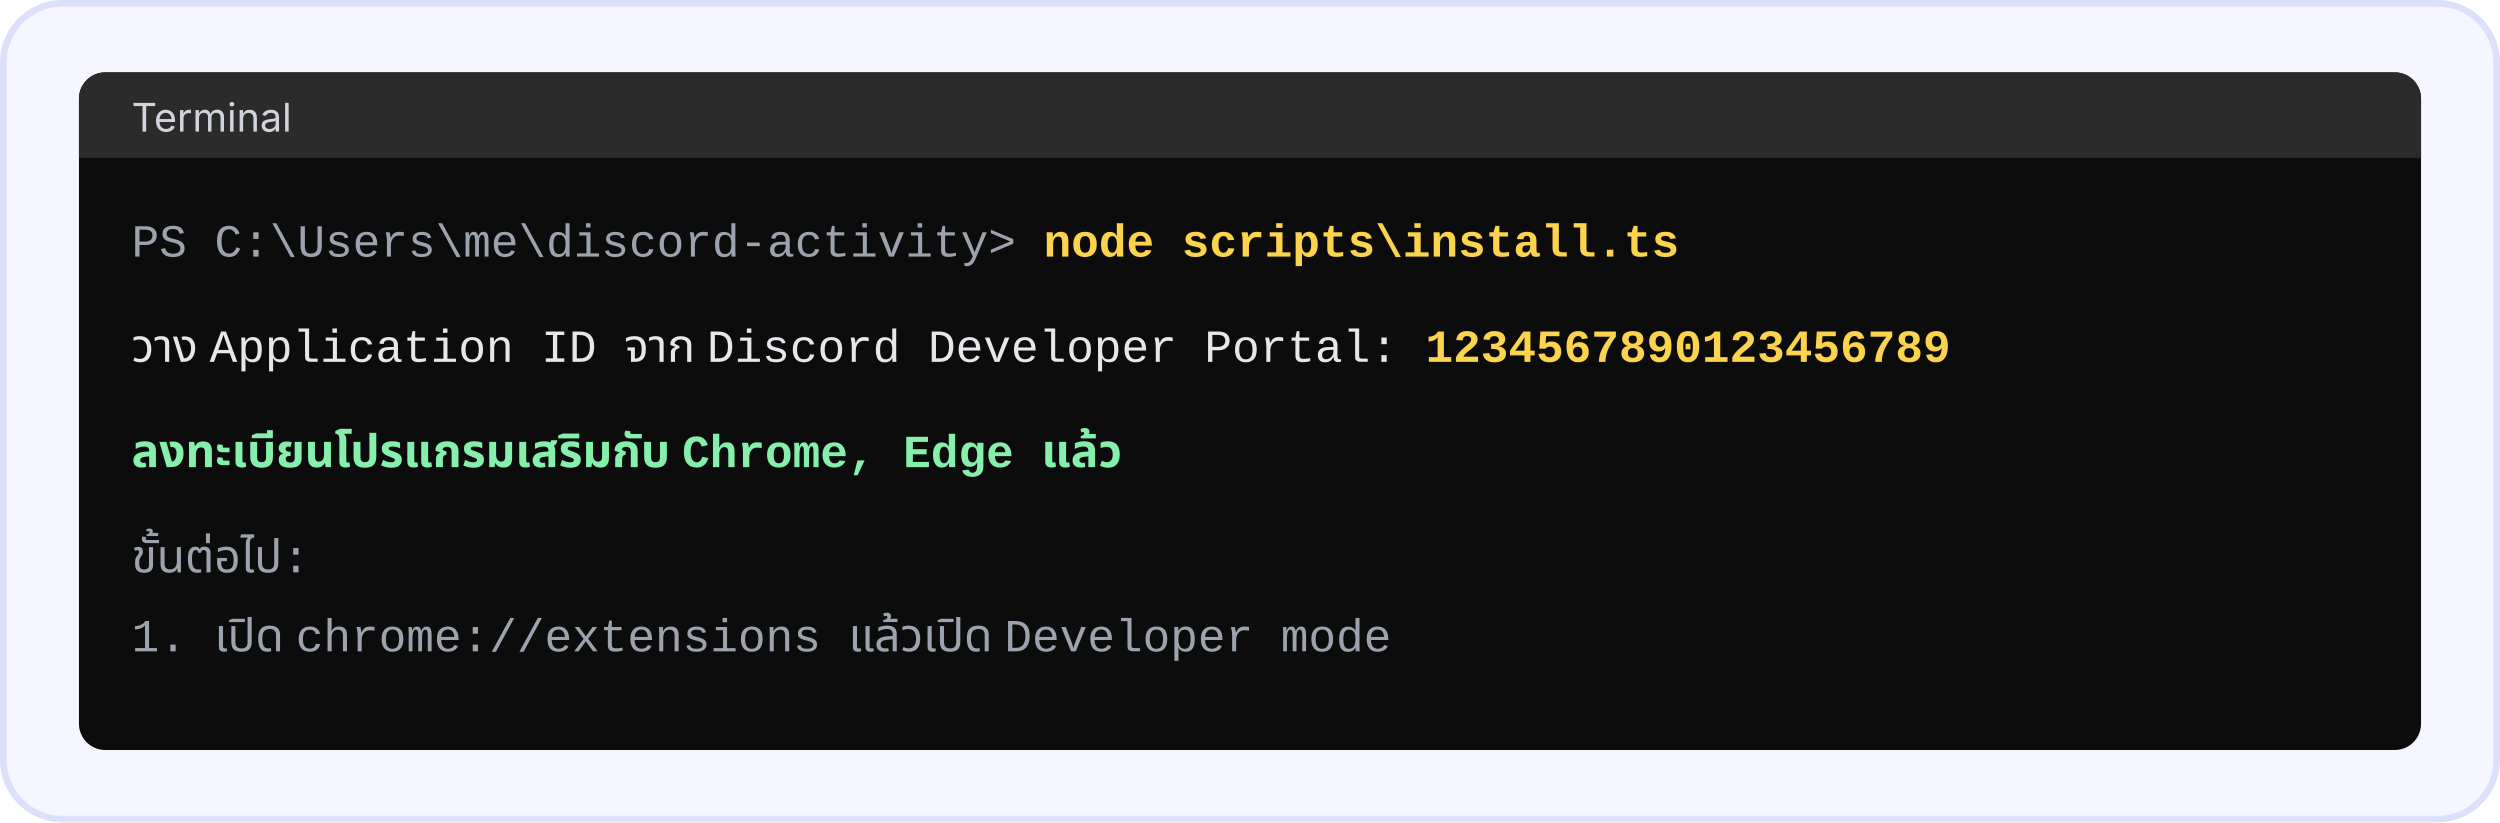
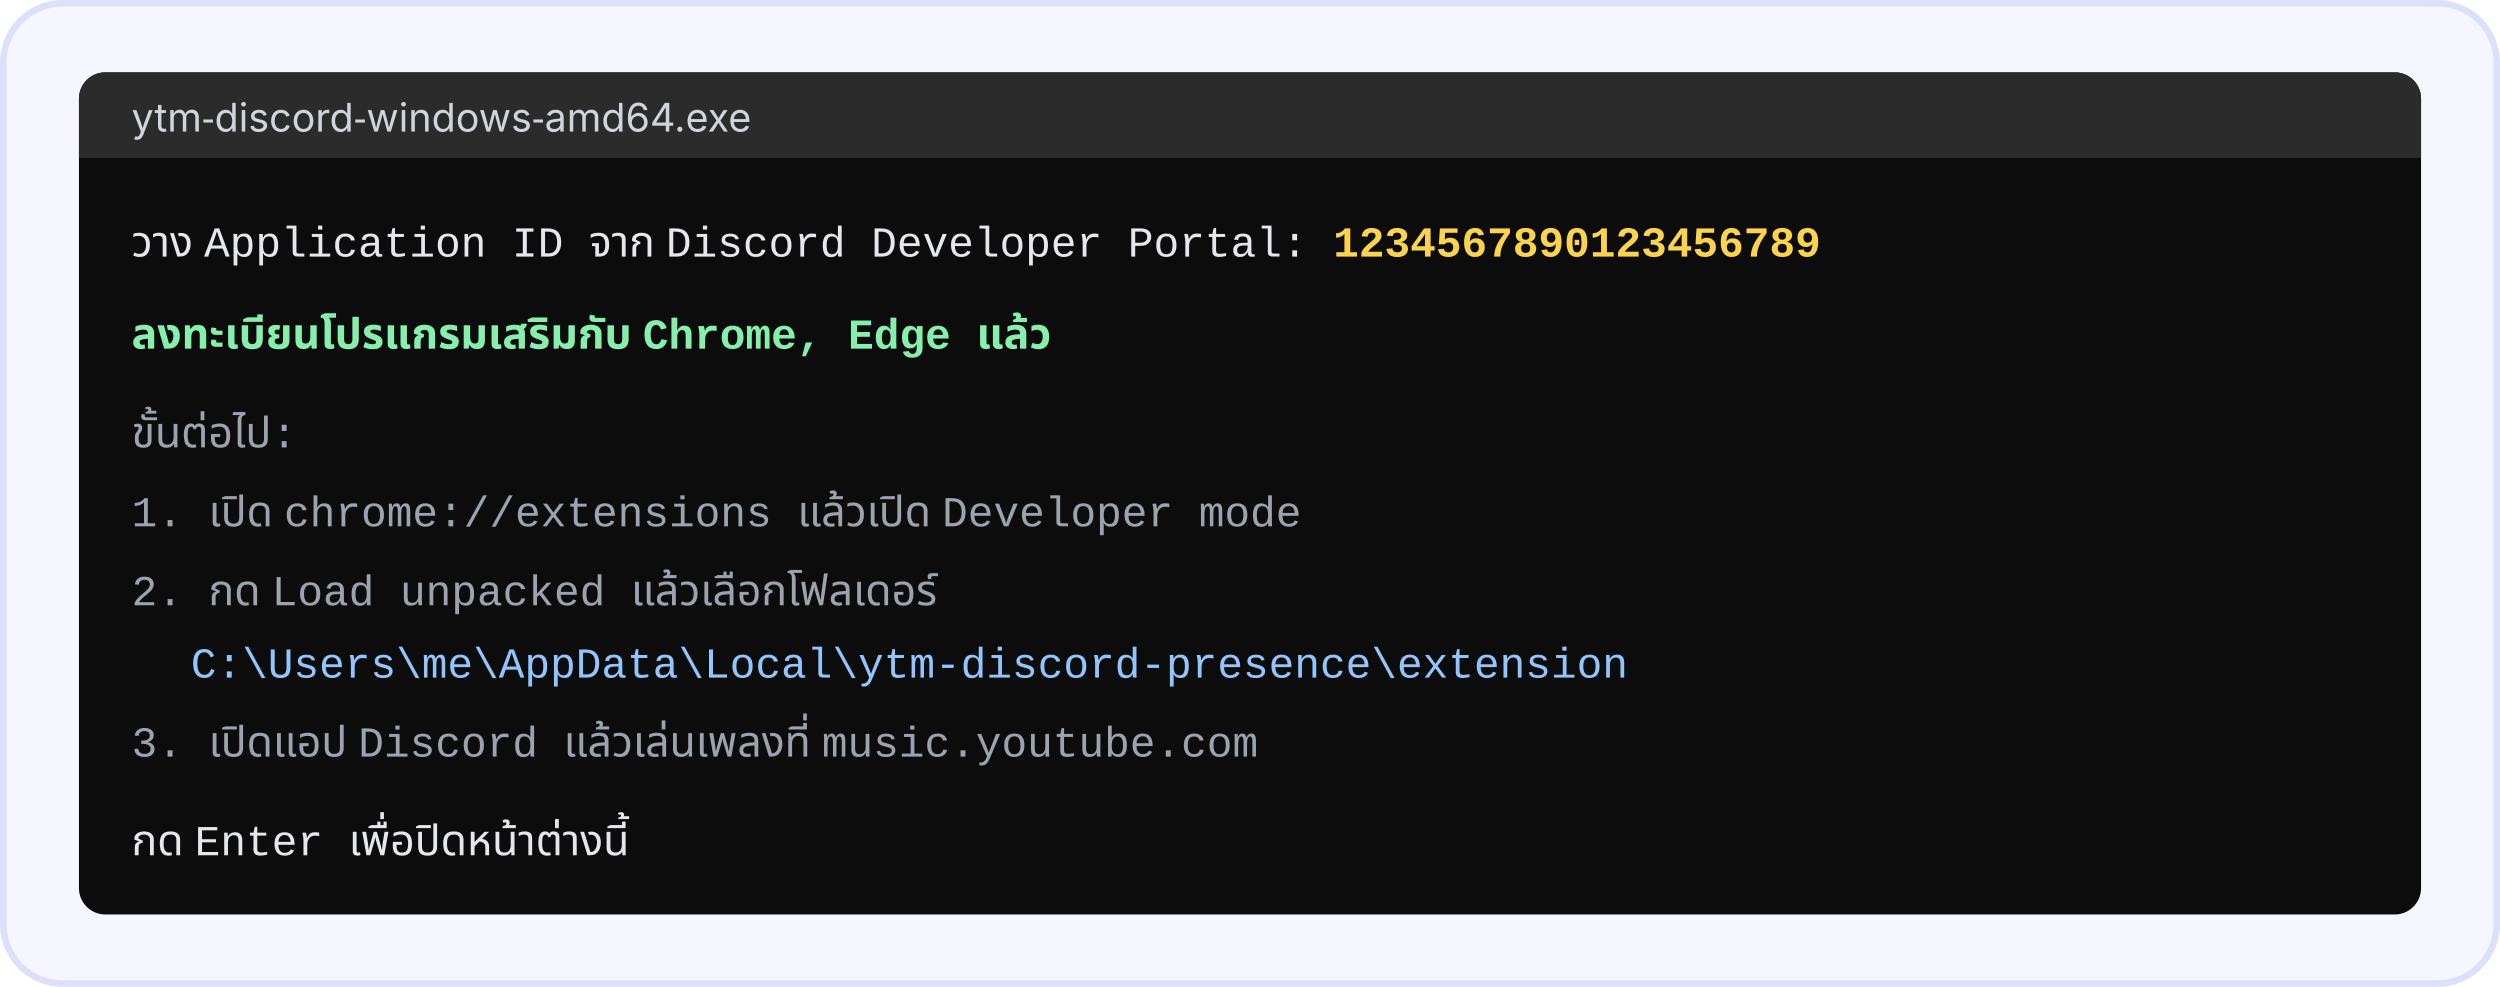
- <svg xmlns="http://www.w3.org/2000/svg" width="760" height="250" viewBox="0 0 760 250" font-family="-apple-system, BlinkMacSystemFont, 'Segoe UI', 'Leelawadee UI', 'Noto Sans Thai', Tahoma, sans-serif">
-   <rect x="1" y="1" width="758" height="248" rx="18" fill="#F5F6FF" stroke="#DDE0FB" stroke-width="2" />
-   <rect x="24" y="22" width="712" height="206" rx="8" fill="#0C0C0C" />
+ <svg xmlns="http://www.w3.org/2000/svg" width="760" height="300" viewBox="0 0 760 300" font-family="-apple-system, BlinkMacSystemFont, 'Segoe UI', 'Leelawadee UI', 'Noto Sans Thai', Tahoma, sans-serif">
+   <rect x="1" y="1" width="758" height="298" rx="18" fill="#F5F6FF" stroke="#DDE0FB" stroke-width="2" />
+   <rect x="24" y="22" width="712" height="256" rx="8" fill="#0C0C0C" />
  <path d="M24,30 a8,8 0 0 1 8,-8 H728 a8,8 0 0 1 8,8 V48 H24 Z" fill="#2B2B2B" />
-   <text x="40" y="40" font-size="12" fill="#D1D5DB">Terminal</text>
-   <g font-family="Consolas, Menlo, 'Courier New', 'Leelawadee UI', 'Noto Sans Thai', monospace" font-size="14" fill="#E5E7EB">
-     <text x="40" y="78">
-       <tspan fill="#9CA3AF">PS C:\Users\me\discord-activity&gt;</tspan>
-       <tspan fill="#FCD34D" font-weight="700">node scripts\install.ts</tspan>
+   <text x="40" y="40" font-size="12" fill="#D1D5DB">ytm-discord-windows-amd64.exe</text>
+   <g font-family="Consolas, Menlo, 'Courier New', 'Leelawadee UI', 'Noto Sans Thai', monospace" font-size="13" fill="#E5E7EB">
+     <text x="40" y="78">วาง Application ID จาก Discord Developer Portal: <tspan fill="#FCD34D" font-weight="700">1234567890123456789</tspan>
    </text>
-     <text x="40" y="110">วาง Application ID จาก Discord Developer Portal: <tspan fill="#FCD34D" font-weight="700">1234567890123456789</tspan>
-     </text>
-     <text x="40" y="142" fill="#86EFAC" font-weight="700">ลงทะเบียนโปรแกรมเสริมกับ Chrome, Edge แล้ว</text>
-     <text x="40" y="174" fill="#9CA3AF">ขั้นต่อไป:</text>
-     <text x="40" y="198" fill="#9CA3AF">1. เปิด chrome://extensions แล้วเปิด Developer mode</text>
+     <text x="40" y="106" fill="#86EFAC" font-weight="700">ลงทะเบียนโปรแกรมเสริมกับ Chrome, Edge แล้ว</text>
+     <text x="40" y="136" fill="#9CA3AF">ขั้นต่อไป:</text>
+     <text x="40" y="160" fill="#9CA3AF">1. เปิด chrome://extensions แล้วเปิด Developer mode</text>
+     <text x="40" y="184" fill="#9CA3AF">2. กด Load unpacked แล้วเลือกโฟลเดอร์</text>
+     <text x="58" y="206" fill="#93C5FD">C:\Users\me\AppData\Local\ytm-discord-presence\extension</text>
+     <text x="40" y="230" fill="#9CA3AF">3. เปิดแอป Discord แล้วเล่นเพลงที่ music.youtube.com</text>
+     <text x="40" y="260">กด Enter เพื่อปิดหน้าต่างนี้</text>
  </g>
</svg>
